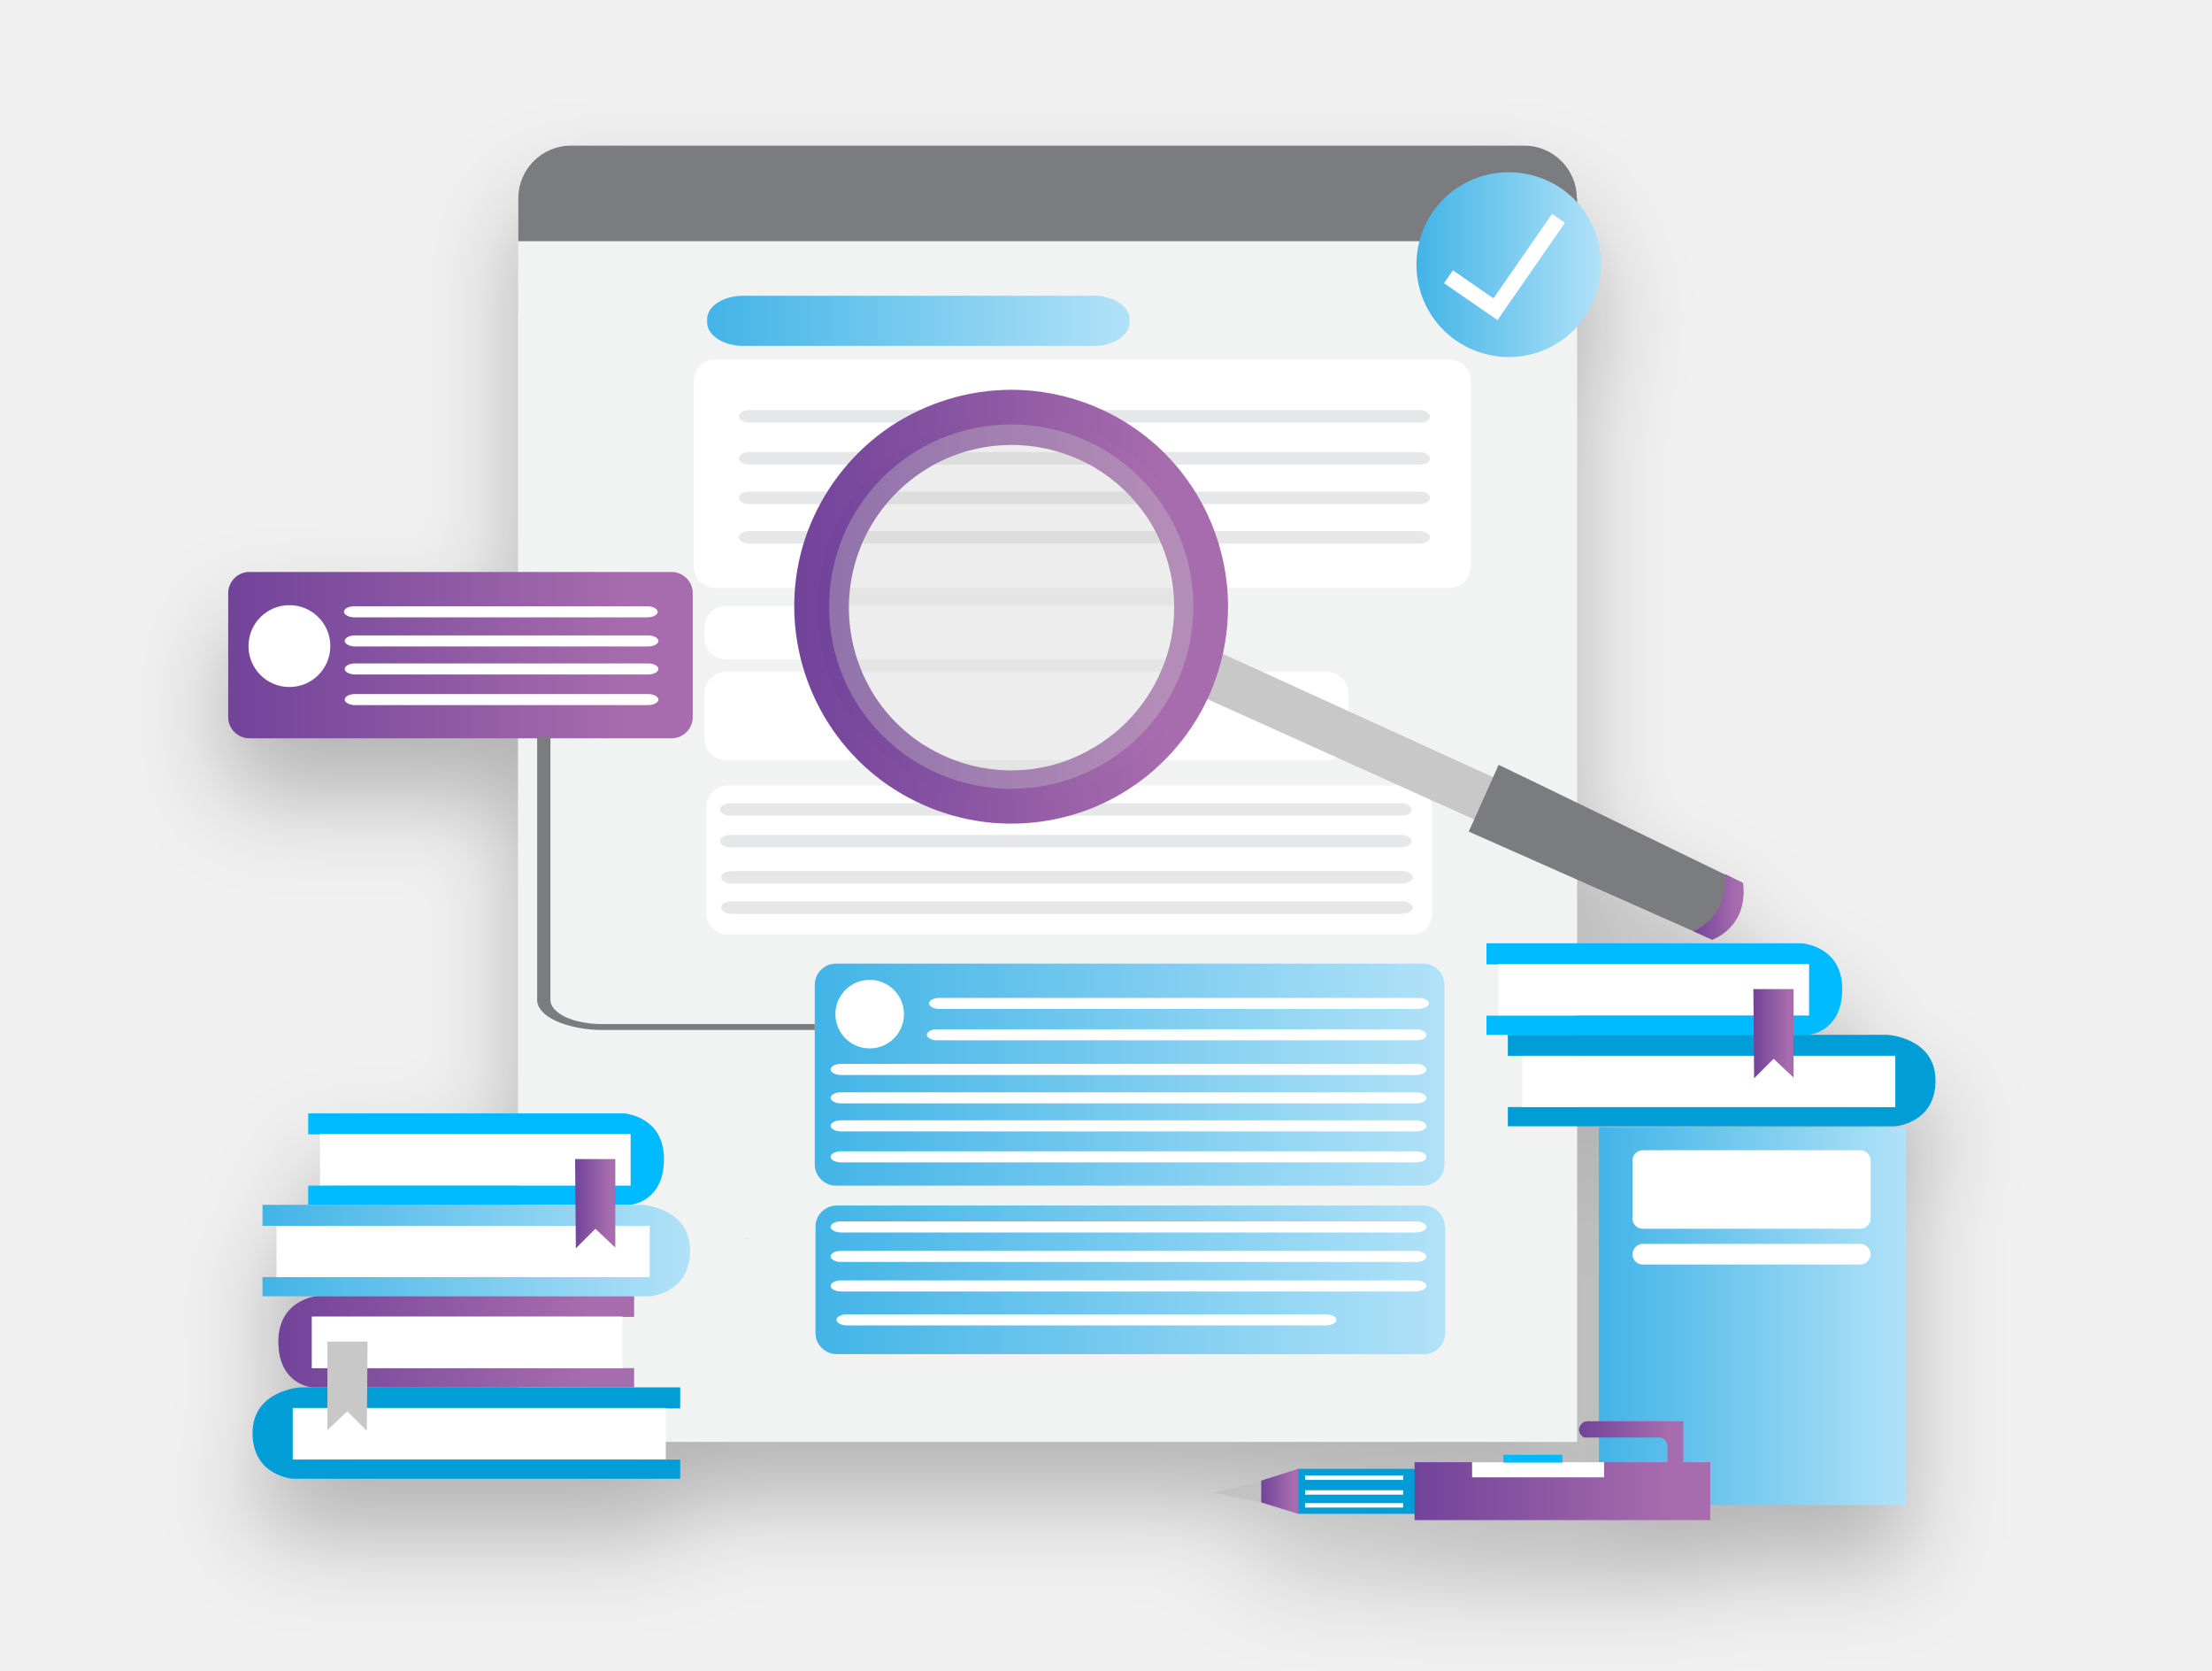
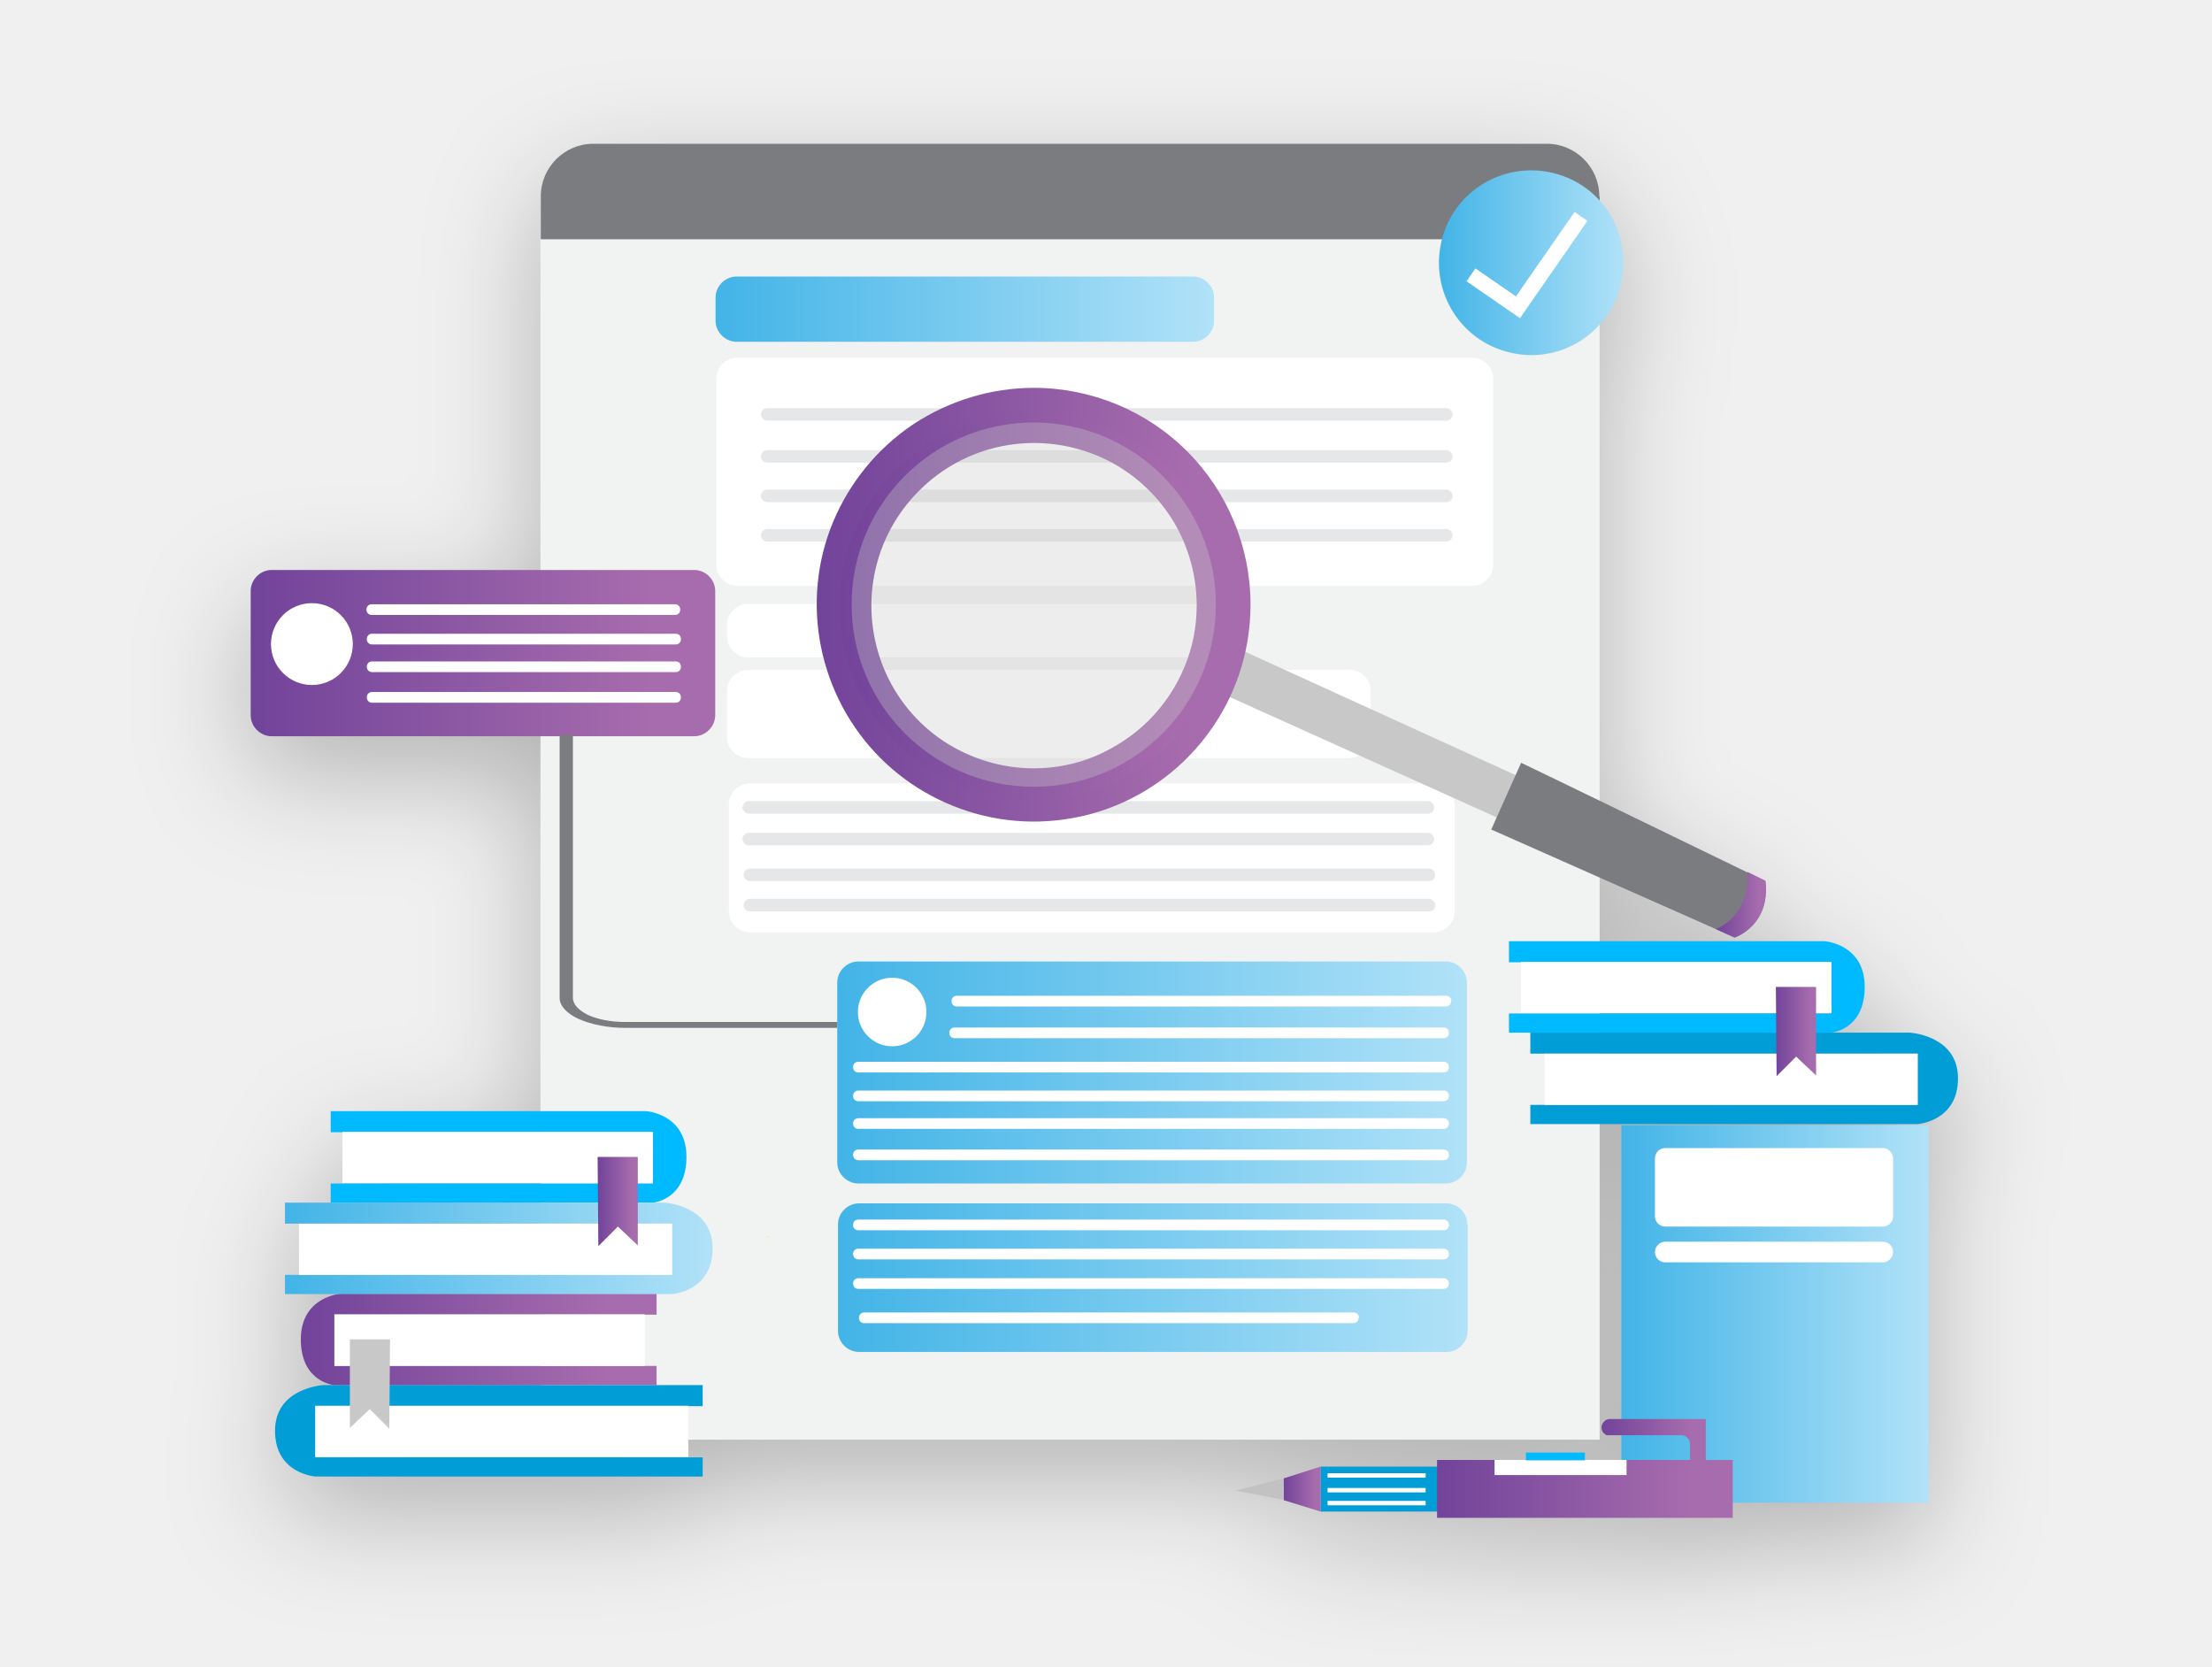
- <svg xmlns="http://www.w3.org/2000/svg" width="600" height="453" viewBox="0 0 600 453" fill="none">
+ <svg xmlns="http://www.w3.org/2000/svg" width="600" height="452" viewBox="0 0 600 452" fill="none">
  <g filter="url(#filter0_d)">
-     <path d="M427.7 53.7C427.7 45.9 421.3 39.5 413.5 39.5H154.8C147 39.5 140.6 45.9 140.6 53.7V84.5C140.6 92.3 147 98.7 154.8 98.7H413.6C421.4 98.7 427.8 92.3 427.8 84.5V53.7H427.7Z" fill="#7B7C7F" />
-     <path d="M427.8 65.4H140.5V391H427.8V65.4Z" fill="#F1F2F2" />
-     <path d="M398.9 103.2C398.9 100.1 396.3 97.5 393.2 97.5H193.9C190.8 97.5 188.2 100.1 188.2 103.2V153.7C188.2 156.8 190.8 159.4 193.9 159.4H393.2C396.3 159.4 398.9 156.8 398.9 153.7V103.2Z" fill="white" />
-     <path d="M388.4 218.7C388.4 215.6 385.8 213 382.7 213H197.3C194.2 213 191.6 215.6 191.6 218.7V247.7C191.6 250.8 194.2 253.4 197.3 253.4H382.8C385.9 253.4 388.5 250.8 388.5 247.7V218.7H388.4Z" fill="white" />
-     <path d="M187.9 160.8C187.9 157.7 185.3 155.1 182.2 155.1H67.6C64.5 155.1 61.9 157.7 61.9 160.8V194.5C61.9 197.6 64.5 200.2 67.6 200.2H182.2C185.3 200.2 187.9 197.6 187.9 194.5V160.8Z" fill="url(#paint0_linear)" />
-     <path d="M391.8 267C391.8 263.9 389.2 261.3 386.1 261.3H226.7C223.6 261.3 221 263.9 221 267V315.8C221 318.9 223.6 321.5 226.7 321.5H386.1C389.2 321.5 391.8 318.9 391.8 315.8V267Z" fill="url(#paint1_linear)" />
-     <path d="M391.9 332.6C391.9 329.5 389.3 326.9 386.2 326.9H226.9C223.8 326.9 221.2 329.5 221.2 332.6V361.5C221.2 364.6 223.8 367.2 226.9 367.2H386.3C389.4 367.2 392 364.6 392 361.5V332.6H391.9Z" fill="url(#paint2_linear)" />
-     <path d="M324.3 170C324.3 166.9 321.7 164.3 318.6 164.3H196.8C193.7 164.3 191.1 166.9 191.1 170V173.1C191.1 176.2 193.7 178.8 196.8 178.8H318.5C321.6 178.8 324.2 176.2 324.2 173.1V170H324.3Z" fill="white" />
-     <path d="M365.7 187.9C365.7 184.8 363.1 182.2 360 182.2H196.8C193.7 182.2 191.1 184.8 191.1 187.9V200.4C191.1 203.5 193.7 206.1 196.8 206.1H360C363.1 206.1 365.7 203.5 365.7 200.4V187.9Z" fill="white" />
-     <path d="M517 305.7H433.7V408.1H517V305.7Z" fill="url(#paint3_linear)" />
-     <path d="M221 279.3H163.5C158.8 279.3 154.3 278.4 150.9 276.9C147.6 275.4 145.7 273.3 145.7 271.2V199.8H149.3V271.2C149.3 272.9 150.8 274.5 153.4 275.8C156 277 159.6 277.7 163.4 277.7H221V279.3Z" fill="#7B7C7F" />
-     <path d="M296.6 80.2H201.6C196.2 80.2 191.8 83 191.8 86.6V87.4C191.8 90.9 196.2 93.8 201.6 93.8H296.6C302 93.8 306.4 91 306.4 87.4V86.6C306.4 83 302 80.2 296.6 80.2Z" fill="url(#paint4_linear)" />
-     <path d="M387.9 112.9C387.9 112 386.6 111.2 385.1 111.2H203.2C201.6 111.2 200.4 112 200.4 112.9C200.4 113.8 201.7 114.6 203.2 114.6H385.1C386.6 114.7 387.9 113.9 387.9 112.9Z" fill="#E6E7E8" />
-     <path d="M387.9 124.3C387.9 123.4 386.6 122.6 385.1 122.6H203.2C201.6 122.6 200.4 123.4 200.4 124.3C200.4 125.2 201.7 126 203.2 126H385.1C386.6 126 387.9 125.3 387.9 124.3Z" fill="#E6E7E8" />
-     <path d="M387.9 135C387.9 134.1 386.6 133.3 385.1 133.3H203.2C201.6 133.3 200.4 134.1 200.4 135C200.4 135.9 201.7 136.7 203.2 136.7H385.1C386.6 136.7 387.9 135.9 387.9 135Z" fill="#E6E7E8" />
-     <path d="M387.9 145.7C387.9 144.8 386.6 144 385.1 144H203.2C201.6 144 200.4 144.8 200.4 145.7C200.4 146.6 201.7 147.4 203.2 147.4H385.1C386.6 147.4 387.9 146.6 387.9 145.7Z" fill="#E6E7E8" />
-     <path d="M383.2 246.1C383.2 245.2 381.9 244.4 380.4 244.4H198.4C196.8 244.4 195.6 245.2 195.6 246.1C195.6 247 196.9 247.8 198.4 247.8H380.3C381.9 247.8 383.2 247 383.2 246.1Z" fill="#E6E7E8" />
-     <path d="M383.2 237.9C383.2 237 381.9 236.2 380.4 236.2H198.4C196.8 236.2 195.6 237 195.6 237.9C195.6 238.8 196.9 239.6 198.4 239.6H380.3C381.9 239.6 383.2 238.8 383.2 237.9Z" fill="#E6E7E8" />
-     <path d="M382.9 228.1C382.9 227.2 381.6 226.4 380.1 226.4H198.1C196.5 226.4 195.3 227.2 195.3 228.1C195.3 229 196.6 229.8 198.1 229.8H380C381.6 229.8 382.9 229 382.9 228.1Z" fill="#E6E7E8" />
-     <path d="M382.9 219.5C382.9 218.6 381.6 217.8 380.1 217.8H198.1C196.5 217.8 195.3 218.6 195.3 219.5C195.3 220.4 196.6 221.2 198.1 221.2H380C381.6 221.3 382.9 220.5 382.9 219.5Z" fill="#E6E7E8" />
-     <path d="M445.5 255.8H403.2V261.5H490.6V275.4H403.2V280.6H490.6C490.6 280.6 499.7 279.9 499.7 268.2C499.7 256.5 488.8 255.8 488.8 255.8H445.5Z" fill="#00BAFF" />
-     <path d="M490.7 261.4H406.5V275.3H490.7V261.4Z" fill="white" />
-     <path d="M459.8 280.6H409V286.3H514V300.2H409V305.4H514C514 305.4 525 304.7 525 293C525 281.3 511.9 280.6 511.9 280.6H459.8Z" fill="#009DD7" />
-     <path d="M514.1 286.3H412.9V300.2H514.1V286.3Z" fill="white" />
-     <path d="M475.6 268.2H486.5V292.2L481.1 287.1L475.8 292.4L475.6 268.2Z" fill="url(#paint5_linear)" />
-     <path d="M129.7 351.4H172V357.1H84.6V371H172V376.2H84.6C84.6 376.2 75.5 375.5 75.5 363.8C75.5 352.1 86.4 351.4 86.4 351.4H129.7Z" fill="url(#paint6_linear)" />
-     <path d="M84.6 357H168.8V371H84.6V357Z" fill="white" />
-     <path d="M133.7 376.2H184.5V381.9H79.5V395.8H184.5V401H79.5C79.5 401 68.5 400.3 68.5 388.6C68.5 376.9 81.6 376.2 81.6 376.2H133.7Z" fill="#009DD7" />
-     <path d="M79.4 381.8H180.6V395.7H79.4V381.8Z" fill="white" />
-     <path d="M99.7 363.8H88.8V387.8L94.2 382.7L99.5 388L99.7 363.8Z" fill="#C8C8C8" />
-     <path d="M125.9 301.9H83.6V307.6H171V321.5H83.6V326.7H171C171 326.7 180.1 326 180.1 314.3C180.1 302.6 169.2 301.9 169.2 301.9H125.9Z" fill="#00BAFF" />
-     <path d="M171.1 307.5H86.8V321.4H171V307.5H171.1Z" fill="white" />
-     <path d="M121.9 326.7H71.2V332.4H176.2V346.3H71.2V351.5H176.2C176.2 351.5 187.2 350.8 187.2 339.1C187.2 327.4 174.1 326.7 174.1 326.7H121.9Z" fill="url(#paint7_linear)" />
-     <path d="M176.2 332.4H75V346.3H176.2V332.4Z" fill="white" />
-     <path d="M156 314.3H166.9V338.3L161.5 333.2L156.2 338.5L156 314.3Z" fill="url(#paint8_linear)" />
-     <path d="M325.1 188.5L413.6 228.4L415 215.3L330.8 176.9L318.3 187.6L325.1 188.5Z" fill="#C8C8C8" />
-     <path d="M274.3 105.7C262.7 105.7 251.3 109.2 241.6 115.6C231.9 122.1 224.4 131.3 219.9 142C215.4 152.8 214.3 164.6 216.6 176C218.9 187.4 224.5 197.9 232.7 206.1C240.9 214.3 251.4 219.9 262.8 222.2C274.2 224.5 286.1 223.3 296.8 218.9C307.6 214.4 316.7 206.9 323.2 197.2C329.7 187.5 333.1 176.1 333.1 164.5C333.1 148.9 326.9 133.9 315.9 122.9C304.9 111.9 289.9 105.7 274.3 105.7ZM274.3 213.9C264.5 213.9 255 211 246.9 205.6C238.8 200.2 232.5 192.5 228.7 183.4C225 174.4 224 164.5 225.9 154.9C227.8 145.3 232.5 136.5 239.4 129.6C246.3 122.7 255.1 118 264.7 116.1C274.3 114.2 284.2 115.2 293.2 118.9C302.2 122.6 309.9 129 315.4 137.1C320.8 145.2 323.7 154.8 323.7 164.5C323.7 171 322.4 177.4 319.9 183.4C317.4 189.4 313.8 194.8 309.2 199.4C304.6 204 299.2 207.6 293.2 210.1C287.2 212.6 280.8 213.9 274.3 213.9Z" fill="url(#paint9_linear)" />
-     <path d="M274.3 112.3C263.9 112.3 253.7 115.4 245.1 121.2C236.5 127 229.7 135.2 225.7 144.8C221.7 154.4 220.7 165 222.7 175.2C224.7 185.4 229.7 194.8 237.1 202.1C244.5 209.5 253.8 214.5 264 216.5C274.2 218.5 284.8 217.5 294.4 213.5C304 209.5 312.2 202.8 318 194.1C323.8 185.5 326.9 175.3 326.9 164.9C326.9 151 321.4 137.6 311.5 127.7C301.6 117.8 288.2 112.3 274.3 112.3ZM274.3 208.9C265.6 208.9 257.1 206.3 249.8 201.5C242.6 196.7 236.9 189.8 233.6 181.7C230.3 173.6 229.4 164.8 231.1 156.2C232.8 147.6 237 139.8 243.2 133.6C249.4 127.4 257.2 123.2 265.8 121.5C274.4 119.8 283.2 120.7 291.3 124C299.4 127.3 306.2 133 311.1 140.2C315.9 147.4 318.5 156 318.5 164.7C318.5 170.5 317.4 176.2 315.1 181.6C312.9 186.9 309.6 191.8 305.5 195.9C301.4 200 296.5 203.2 291.2 205.5C285.8 207.8 280.1 208.9 274.3 208.9Z" fill="url(#paint10_linear)" />
-     <path opacity="0.34" d="M274.3 213.9C301.6 213.9 323.7 191.8 323.7 164.5C323.7 137.2 301.6 115.1 274.3 115.1C247 115.1 224.9 137.2 224.9 164.5C224.9 191.8 247 213.9 274.3 213.9Z" fill="#CBCBCB" />
-     <path d="M464.4 254.8L459.3 252.5L398.4 225.5L406.5 207.4L414.4 211.2L423.9 215.8L467.8 237.1L472.7 239.5C474.2 251.6 464.4 254.8 464.4 254.8Z" fill="#7B7C7F" />
-     <path d="M464.4 254.8L459.3 252.5C459.3 252.5 468.8 249.1 467.9 237L472.8 239.4C474.2 251.6 464.4 254.8 464.4 254.8Z" fill="url(#paint11_linear)" />
-     <path d="M202.3 335.8V336.1C202.3 335.9 202.3 335.8 202.3 335.8Z" stroke="#FFED00" stroke-width="0.25" stroke-miterlimit="10" />
-     <path d="M386.8 398.3H352.1V410.5H386.1L386.8 398.3Z" fill="#009DD7" />
-     <path d="M463.9 396.5H383.7V412.2H463.9V396.5Z" fill="url(#paint12_linear)" />
-     <path d="M430.4 389.8H450C450.6 389.8 451.2 390 451.6 390.5C452 390.9 452.3 391.5 452.3 392.1V396.6H456.6V385.4H430.6C430 385.4 429.4 385.6 429 386.1C428.6 386.5 428.3 387.1 428.3 387.7C428.3 388 428.4 388.3 428.5 388.6C428.6 388.9 428.8 389.1 429 389.3C429.2 389.5 429.5 389.7 429.7 389.8C429.8 389.8 430.1 389.8 430.4 389.8Z" fill="url(#paint13_linear)" />
-     <path d="M352.1 398.3L342.1 401.5V407.4L352.1 410.5V398.3Z" fill="url(#paint14_linear)" />
-     <path d="M342 401.5L329.1 404.8L342 407.3V401.5Z" fill="#C2C2C2" />
-     <path d="M380.7 400.1H354V401.3H380.6V400.1H380.7Z" fill="white" />
-     <path d="M380.7 404.1H354V405.3H380.6V404.1H380.7Z" fill="white" />
-     <path d="M380.7 407.6H354V408.8H380.6V407.6H380.7Z" fill="white" />
-     <path d="M435.1 396.5H399.3V400.6H435.1V396.5Z" fill="white" />
-     <path d="M423.8 394.5H407.8V396.6H423.8V394.5Z" fill="#00BAFF" />
-     <path d="M507.4 330.4C507.4 332 506.1 333.2 504.6 333.2H445.6C444 333.2 442.8 331.9 442.8 330.4V314.7C442.8 313.1 444.1 311.9 445.6 311.9H504.6C506.2 311.9 507.4 313.2 507.4 314.7V330.4Z" fill="white" />
-     <path d="M507.4 340.1C507.4 341.6 506.1 342.9 504.6 342.9H445.6C444 342.9 442.8 341.6 442.8 340.1C442.8 338.6 444.1 337.3 445.6 337.3H504.6C506.1 337.3 507.4 338.5 507.4 340.1Z" fill="white" />
-     <path d="M235.9 284.3C241.036 284.3 245.2 280.136 245.2 275C245.2 269.864 241.036 265.7 235.9 265.7C230.764 265.7 226.6 269.864 226.6 275C226.6 280.136 230.764 284.3 235.9 284.3Z" fill="white" />
-     <path d="M433.6 77.6C436.8 64.1 428.6 50.6 415.1 47.4C401.6 44.2 388.1 52.4 384.9 65.9C381.7 79.4 389.9 92.9 403.4 96.1C416.8 99.4 430.3 91.1 433.6 77.6Z" fill="url(#paint15_linear)" />
-     <path d="M406.2 86.8L391.7 76.8L394.1 73.3L405.1 80.9L421 58L424.5 60.4L406.2 86.8Z" fill="white" />
-     <path d="M178.4 165.9C178.4 165.1 177.1 164.4 175.6 164.4H96.1C94.5 164.4 93.3 165.1 93.3 165.9C93.3 166.7 94.6 167.4 96.1 167.4H175.6C177.2 167.4 178.4 166.7 178.4 165.9Z" fill="white" />
-     <path d="M387.6 272.1C387.6 271.3 386.3 270.6 384.8 270.6H254.8C253.2 270.6 252 271.3 252 272.1C252 272.9 253.3 273.6 254.8 273.6H384.7C386.3 273.5 387.6 272.9 387.6 272.1Z" fill="white" />
-     <path d="M386.9 280.6C386.9 279.8 385.6 279.1 384.1 279.1H254.2C252.6 279.1 251.4 279.8 251.4 280.6C251.4 281.4 252.7 282.1 254.2 282.1H384.1C385.7 282.1 386.9 281.5 386.9 280.6Z" fill="white" />
-     <path d="M362.5 357.9C362.5 357.1 361.2 356.4 359.7 356.4H229.7C228.1 356.4 226.9 357.1 226.9 357.9C226.9 358.7 228.2 359.4 229.7 359.4H359.6C361.2 359.4 362.5 358.7 362.5 357.9Z" fill="white" />
-     <path d="M386.9 290C386.9 289.2 385.6 288.5 384.1 288.5H228.1C226.5 288.5 225.3 289.2 225.3 290C225.3 290.8 226.6 291.5 228.1 291.5H384.1C385.7 291.5 386.9 290.8 386.9 290Z" fill="white" />
-     <path d="M386.9 297.7C386.9 296.9 385.6 296.2 384.1 296.2H228.1C226.5 296.2 225.3 296.9 225.3 297.7C225.3 298.5 226.6 299.2 228.1 299.2H384.1C385.7 299.2 386.9 298.6 386.9 297.7Z" fill="white" />
-     <path d="M386.9 305.3C386.9 304.5 385.6 303.8 384.1 303.8H228.1C226.5 303.8 225.3 304.5 225.3 305.3C225.3 306.1 226.6 306.8 228.1 306.8H384.1C385.7 306.8 386.9 306.1 386.9 305.3Z" fill="white" />
-     <path d="M386.9 313.7C386.9 312.9 385.6 312.2 384.1 312.2H228.1C226.5 312.2 225.3 312.9 225.3 313.7C225.3 314.5 226.6 315.2 228.1 315.2H384.1C385.7 315.2 386.9 314.6 386.9 313.7Z" fill="white" />
-     <path d="M386.9 332.7C386.9 331.9 385.6 331.2 384.1 331.2H228.1C226.5 331.2 225.3 331.9 225.3 332.7C225.3 333.5 226.6 334.2 228.1 334.2H384.1C385.7 334.2 386.9 333.5 386.9 332.7Z" fill="white" />
-     <path d="M386.9 340.7C386.9 339.9 385.6 339.2 384.1 339.2H228.1C226.5 339.2 225.3 339.9 225.3 340.7C225.3 341.5 226.6 342.2 228.1 342.2H384.1C385.7 342.2 386.9 341.5 386.9 340.7Z" fill="white" />
-     <path d="M386.9 348.7C386.9 347.9 385.6 347.2 384.1 347.2H228.1C226.5 347.2 225.3 347.9 225.3 348.7C225.3 349.5 226.6 350.2 228.1 350.2H384.1C385.7 350.1 386.9 349.5 386.9 348.7Z" fill="white" />
-     <path d="M178.6 173.8C178.6 173 177.3 172.3 175.8 172.3H96.3C94.7 172.3 93.5 173 93.5 173.8C93.5 174.6 94.8 175.3 96.3 175.3H175.8C177.3 175.3 178.6 174.6 178.6 173.8Z" fill="white" />
-     <path d="M178.6 181.4C178.6 180.6 177.3 179.9 175.8 179.9H96.3C94.7 179.9 93.5 180.6 93.5 181.4C93.5 182.2 94.8 182.9 96.3 182.9H175.8C177.3 182.9 178.6 182.2 178.6 181.4Z" fill="white" />
-     <path d="M178.6 189.7C178.6 188.9 177.3 188.2 175.8 188.2H96.3C94.7 188.2 93.5 188.9 93.5 189.7C93.5 190.5 94.8 191.2 96.3 191.2H175.8C177.3 191.2 178.6 190.5 178.6 189.7Z" fill="white" />
-     <path d="M78.5 186.3C84.63 186.3 89.6 181.33 89.6 175.2C89.6 169.07 84.63 164.1 78.5 164.1C72.37 164.1 67.4 169.07 67.4 175.2C67.4 181.33 72.37 186.3 78.5 186.3Z" fill="white" />
+     <path d="M433.8 53.2C433.8 45.4 427.4 39 419.6 39H160.9C153.1 39 146.7 45.4 146.7 53.2V84C146.7 91.8 153.1 98.2 160.9 98.2H419.7C427.5 98.2 433.9 91.8 433.9 84V53.2H433.8Z" fill="#7B7C7F" />
+     <path d="M433.9 64.9H146.6V390.5H433.9V64.9Z" fill="#F1F2F2" />
+     <path d="M405 102.7C405 99.6 402.4 97 399.3 97H200C196.9 97 194.3 99.6 194.3 102.7V153.2C194.3 156.3 196.9 158.9 200 158.9H399.3C402.4 158.9 405 156.3 405 153.2V102.7V102.7Z" fill="white" />
+     <path d="M329.3 80.7C329.3 77.6 326.7 75 323.6 75H199.8C196.7 75 194.1 77.6 194.1 80.7V87C194.1 90.1 196.7 92.7 199.8 92.7H323.6C326.7 92.7 329.3 90.1 329.3 87V80.7Z" fill="url(#paint0_linear)" />
+     <path d="M394.5 218.2C394.5 215.1 391.9 212.5 388.8 212.5H203.4C200.3 212.5 197.7 215.1 197.7 218.2V247.2C197.7 250.3 200.3 252.9 203.4 252.9H388.9C392 252.9 394.6 250.3 394.6 247.2V218.2H394.5Z" fill="white" />
+     <path d="M194 160.3C194 157.2 191.4 154.6 188.3 154.6H73.7C70.6 154.6 68 157.2 68 160.3V194C68 197.1 70.6 199.7 73.7 199.7H188.3C191.4 199.7 194 197.1 194 194V160.3V160.3Z" fill="url(#paint1_linear)" />
+     <path d="M397.9 266.5C397.9 263.4 395.3 260.8 392.2 260.8H232.8C229.7 260.8 227.1 263.4 227.1 266.5V315.3C227.1 318.4 229.7 321 232.8 321H392.2C395.3 321 397.9 318.4 397.9 315.3V266.5Z" fill="url(#paint2_linear)" />
+     <path d="M398 332.1C398 329 395.4 326.4 392.3 326.4H233C229.9 326.4 227.3 329 227.3 332.1V361C227.3 364.1 229.9 366.7 233 366.7H392.4C395.5 366.7 398.1 364.1 398.1 361V332.1H398Z" fill="url(#paint3_linear)" />
+     <path d="M330.4 169.5C330.4 166.4 327.8 163.8 324.7 163.8H202.9C199.8 163.8 197.2 166.4 197.2 169.5V172.6C197.2 175.7 199.8 178.3 202.9 178.3H324.6C327.7 178.3 330.3 175.7 330.3 172.6V169.5H330.4Z" fill="white" />
+     <path d="M371.8 187.4C371.8 184.3 369.2 181.7 366.1 181.7H202.9C199.8 181.7 197.2 184.3 197.2 187.4V199.9C197.2 203 199.8 205.6 202.9 205.6H366.1C369.2 205.6 371.8 203 371.8 199.9V187.4Z" fill="white" />
+     <path d="M523.1 305.2H439.8V407.6H523.1V305.2Z" fill="url(#paint4_linear)" />
+     <path d="M227.1 278.8H169.6C164.9 278.8 160.4 277.9 157 276.4C153.7 274.9 151.8 272.8 151.8 270.7V199.3H155.4V270.7C155.4 272.4 156.9 274 159.5 275.3C162.1 276.5 165.7 277.2 169.5 277.2H227.1V278.8Z" fill="#7B7C7F" />
+     <path d="M394 112.4C394 111.5 393.2 110.7 392.3 110.7H208.1C207.2 110.7 206.4 111.5 206.4 112.4C206.4 113.3 207.2 114.1 208.1 114.1H392.3C393.2 114.2 394 113.4 394 112.4Z" fill="#E6E7E8" />
+     <path d="M394 123.8C394 122.9 393.2 122.1 392.3 122.1H208.1C207.2 122.1 206.4 122.9 206.4 123.8C206.4 124.7 207.2 125.5 208.1 125.5H392.3C393.2 125.5 394 124.8 394 123.8Z" fill="#E6E7E8" />
+     <path d="M394 134.5C394 133.6 393.2 132.8 392.3 132.8H208.1C207.2 132.8 206.4 133.6 206.4 134.5C206.4 135.4 207.2 136.2 208.1 136.2H392.3C393.2 136.2 394 135.5 394 134.5Z" fill="#E6E7E8" />
+     <path d="M394 145.2C394 144.3 393.2 143.5 392.3 143.5H208.1C207.2 143.5 206.4 144.3 206.4 145.2C206.4 146.1 207.2 146.9 208.1 146.9H392.3C393.2 146.9 394 146.1 394 145.2Z" fill="#E6E7E8" />
+     <path d="M389.3 245.5C389.3 244.6 388.5 243.8 387.6 243.8H203.4C202.5 243.8 201.7 244.6 201.7 245.5C201.7 246.4 202.5 247.2 203.4 247.2H387.6C388.5 247.3 389.3 246.5 389.3 245.5Z" fill="#E6E7E8" />
+     <path d="M389.3 237.3C389.3 236.4 388.5 235.6 387.6 235.6H203.4C202.5 235.6 201.7 236.4 201.7 237.3C201.7 238.2 202.5 239 203.4 239H387.6C388.5 239.1 389.3 238.3 389.3 237.3Z" fill="#E6E7E8" />
+     <path d="M389 227.6C389 226.7 388.2 225.9 387.3 225.9H203.1C202.2 225.9 201.4 226.7 201.4 227.6C201.4 228.5 202.2 229.3 203.1 229.3H387.3C388.2 229.3 389 228.5 389 227.6Z" fill="#E6E7E8" />
+     <path d="M389 219C389 218.1 388.2 217.3 387.3 217.3H203.1C202.2 217.3 201.4 218.1 201.4 219C201.4 219.9 202.2 220.7 203.1 220.7H387.3C388.2 220.8 389 220 389 219Z" fill="#E6E7E8" />
+     <path d="M451.6 255.3H409.3V261H496.7V274.9H409.3V280.1H496.7C496.7 280.1 505.8 279.4 505.8 267.7C505.8 256 494.9 255.3 494.9 255.3H451.6Z" fill="#00BAFF" />
+     <path d="M496.8 260.9H412.6V274.8H496.8V260.9Z" fill="white" />
+     <path d="M465.9 280.1H415.1V285.8H520.1V299.7H415.1V304.9H520.1C520.1 304.9 531.1 304.2 531.1 292.5C531.1 280.8 518 280.1 518 280.1H465.9Z" fill="#009DD7" />
+     <path d="M520.2 285.8H419V299.7H520.2V285.8Z" fill="white" />
+     <path d="M481.7 267.7H492.6V291.7L487.2 286.6L481.9 291.9L481.7 267.7Z" fill="url(#paint5_linear)" />
+     <path d="M135.8 350.9H178.1V356.6H90.7V370.5H178.1V375.7H90.7C90.7 375.7 81.6 375 81.6 363.3C81.6 351.6 92.5 350.9 92.5 350.9H135.8Z" fill="url(#paint6_linear)" />
+     <path d="M90.7 356.5H174.9V370.5H90.7V356.5Z" fill="white" />
+     <path d="M139.8 375.7H190.6V381.4H85.6V395.3H190.6V400.5H85.6C85.6 400.5 74.6 399.8 74.6 388.1C74.6 376.4 87.7 375.7 87.7 375.7H139.8Z" fill="#009DD7" />
+     <path d="M85.5 381.3H186.7V395.2H85.5V381.3Z" fill="white" />
+     <path d="M105.8 363.3H94.9V387.3L100.3 382.2L105.6 387.5L105.8 363.3Z" fill="#C8C8C8" />
+     <path d="M132 301.4H89.7V307.1H177.1V321H89.7V326.2H177.1C177.1 326.2 186.2 325.5 186.2 313.8C186.2 302.1 175.3 301.4 175.3 301.4H132Z" fill="#00BAFF" />
+     <path d="M177.2 307H92.9V320.9H177.1V307H177.2Z" fill="white" />
+     <path d="M128 326.2H77.3V331.9H182.3V345.8H77.3V351H182.3C182.3 351 193.3 350.3 193.3 338.6C193.3 326.9 180.2 326.2 180.2 326.2H128Z" fill="url(#paint7_linear)" />
+     <path d="M182.3 331.9H81.1V345.8H182.3V331.9Z" fill="white" />
+     <path d="M162.1 313.8H173V337.8L167.6 332.7L162.3 338L162.1 313.8Z" fill="url(#paint8_linear)" />
+     <path d="M331.2 188L419.7 227.9L421.1 214.8L336.9 176.4L324.4 187.1L331.2 188Z" fill="#C8C8C8" />
+     <path d="M280.4 105.2C268.8 105.2 257.4 108.7 247.7 115.1C238 121.6 230.5 130.8 226 141.5C221.5 152.3 220.4 164.1 222.7 175.5C225 186.9 230.6 197.4 238.8 205.6C247 213.8 257.5 219.4 268.9 221.7C280.3 224 292.2 222.8 302.9 218.4C313.7 213.9 322.8 206.4 329.3 196.7C335.8 187 339.2 175.6 339.2 164C339.2 148.4 333 133.4 322 122.4C311 111.4 296 105.2 280.4 105.2ZM280.4 213.4C270.6 213.4 261.1 210.5 253 205.1C244.9 199.7 238.6 192 234.8 182.9C231.1 173.9 230.1 164 232 154.4C233.9 144.8 238.6 136 245.5 129.1C252.4 122.2 261.2 117.5 270.8 115.6C280.4 113.7 290.3 114.7 299.3 118.4C308.3 122.1 316 128.5 321.5 136.6C326.9 144.7 329.8 154.3 329.8 164C329.8 170.5 328.5 176.9 326 182.9C323.5 188.9 319.9 194.3 315.3 198.9C310.7 203.5 305.3 207.1 299.3 209.6C293.3 212.1 286.9 213.4 280.4 213.4Z" fill="url(#paint9_linear)" />
+     <path d="M280.4 111.8C270 111.8 259.8 114.9 251.2 120.7C242.6 126.5 235.8 134.7 231.8 144.3C227.8 153.9 226.8 164.5 228.8 174.7C230.8 184.9 235.8 194.3 243.2 201.6C250.6 209 259.9 214 270.1 216C280.3 218 290.9 217 300.5 213C310.1 209 318.3 202.3 324.1 193.6C329.9 185 333 174.8 333 164.4C333 150.5 327.5 137.1 317.6 127.2C307.7 117.3 294.3 111.8 280.4 111.8ZM280.4 208.4C271.7 208.4 263.2 205.8 255.9 201C248.7 196.2 243 189.3 239.7 181.2C236.4 173.1 235.5 164.3 237.2 155.7C238.9 147.1 243.1 139.3 249.3 133.1C255.5 126.9 263.3 122.7 271.9 121C280.5 119.3 289.3 120.2 297.4 123.5C305.5 126.8 312.3 132.5 317.2 139.7C322 146.9 324.6 155.5 324.6 164.2C324.6 170 323.5 175.7 321.2 181.1C319 186.4 315.7 191.3 311.6 195.4C307.5 199.5 302.6 202.7 297.3 205C291.9 207.3 286.2 208.4 280.4 208.4Z" fill="url(#paint10_linear)" />
+     <path opacity="0.34" d="M280.4 213.4C307.7 213.4 329.8 191.3 329.8 164C329.8 136.7 307.7 114.6 280.4 114.6C253.1 114.6 231 136.7 231 164C231 191.3 253.1 213.4 280.4 213.4Z" fill="#CBCBCB" />
+     <path d="M470.5 254.3L465.4 252L404.5 225L412.6 206.9L420.5 210.7L430 215.3L473.9 236.6L478.8 239C480.3 251.1 470.5 254.3 470.5 254.3Z" fill="#7B7C7F" />
+     <path d="M470.5 254.3L465.4 252C465.4 252 474.9 248.6 474 236.5L478.9 238.9C480.3 251.1 470.5 254.3 470.5 254.3Z" fill="url(#paint11_linear)" />
+     <path d="M208.4 335.3V335.6C208.4 335.4 208.4 335.3 208.4 335.3Z" stroke="#FFED00" stroke-width="0.25" stroke-miterlimit="10" />
+     <path d="M392.9 397.8H358.2V410H392.2L392.9 397.8Z" fill="#009DD7" />
+     <path d="M470 396H389.8V411.7H470V396Z" fill="url(#paint12_linear)" />
+     <path d="M436.5 389.3H456.1C456.7 389.3 457.3 389.5 457.7 390C458.1 390.4 458.4 391 458.4 391.6V396.1H462.7V384.9H436.7C436.1 384.9 435.5 385.1 435.1 385.6C434.7 386 434.4 386.6 434.4 387.2C434.4 387.5 434.5 387.8 434.6 388.1C434.7 388.4 434.9 388.6 435.1 388.8C435.3 389 435.6 389.2 435.8 389.3C435.9 389.3 436.2 389.3 436.5 389.3Z" fill="url(#paint13_linear)" />
+     <path d="M358.2 397.8L348.2 401V406.9L358.2 410V397.8Z" fill="url(#paint14_linear)" />
+     <path d="M348.1 401L335.2 404.3L348.1 406.8V401Z" fill="#C2C2C2" />
+     <path d="M386.8 399.6H360.1V400.8H386.7V399.6H386.8Z" fill="white" />
+     <path d="M386.8 403.6H360.1V404.8H386.7V403.6H386.8Z" fill="white" />
+     <path d="M386.8 407.1H360.1V408.3H386.7V407.1H386.8Z" fill="white" />
+     <path d="M441.2 396H405.4V400.1H441.2V396Z" fill="white" />
+     <path d="M429.9 394H413.9V396.1H429.9V394Z" fill="#00BAFF" />
+     <path d="M513.5 329.9C513.5 331.5 512.2 332.7 510.7 332.7H451.7C450.1 332.7 448.9 331.4 448.9 329.9V314.2C448.9 312.6 450.2 311.4 451.7 311.4H510.7C512.3 311.4 513.5 312.7 513.5 314.2V329.9Z" fill="white" />
+     <path d="M513.5 339.6C513.5 341.1 512.2 342.4 510.7 342.4H451.7C450.1 342.4 448.9 341.1 448.9 339.6C448.9 338.1 450.2 336.8 451.7 336.8H510.7C512.2 336.8 513.5 338 513.5 339.6Z" fill="white" />
+     <path d="M242 283.8C247.136 283.8 251.3 279.636 251.3 274.5C251.3 269.364 247.136 265.2 242 265.2C236.864 265.2 232.7 269.364 232.7 274.5C232.7 279.636 236.864 283.8 242 283.8Z" fill="white" />
+     <path d="M439.7 77.1C442.9 63.6 434.7 50.1 421.2 46.9C407.7 43.7 394.2 51.9 391 65.4C387.8 78.9 396 92.4 409.5 95.6C422.9 98.9 436.4 90.6 439.7 77.1Z" fill="url(#paint15_linear)" />
+     <path d="M412.3 86.3L397.8 76.3L400.2 72.8L411.2 80.4L427.1 57.5L430.6 59.9L412.3 86.3Z" fill="white" />
+     <path d="M184.5 165.3C184.5 164.5 183.9 163.9 183.1 163.9H100.8C100 163.9 99.4 164.5 99.4 165.3V165.4C99.4 166.2 100 166.8 100.8 166.8H183.1C183.9 166.8 184.5 166.2 184.5 165.4V165.3Z" fill="white" />
+     <path d="M393.7 271.5C393.7 270.7 393.1 270.1 392.3 270.1H259.5C258.7 270.1 258.1 270.7 258.1 271.5V271.6C258.1 272.4 258.7 273 259.5 273H392.2C393 273 393.6 272.4 393.6 271.6V271.5H393.7Z" fill="white" />
+     <path d="M393 280.1C393 279.3 392.4 278.7 391.6 278.7H258.9C258.1 278.7 257.5 279.3 257.5 280.1V280.2C257.5 281 258.1 281.6 258.9 281.6H391.6C392.4 281.6 393 281 393 280.2V280.1Z" fill="white" />
+     <path d="M368.6 357.4C368.6 356.6 368 356 367.2 356H234.4C233.6 356 233 356.6 233 357.4V357.5C233 358.3 233.6 358.9 234.4 358.9H367.1C367.9 358.9 368.5 358.3 368.5 357.5V357.4H368.6Z" fill="white" />
+     <path d="M393 289.4C393 288.6 392.4 288 391.6 288H232.8C232 288 231.4 288.6 231.4 289.4V289.5C231.4 290.3 232 290.9 232.8 290.9H391.6C392.4 290.9 393 290.3 393 289.5V289.4Z" fill="white" />
+     <path d="M393 297.2C393 296.4 392.4 295.8 391.6 295.8H232.8C232 295.8 231.4 296.4 231.4 297.2V297.3C231.4 298.1 232 298.7 232.8 298.7H391.6C392.4 298.7 393 298.1 393 297.3V297.2Z" fill="white" />
+     <path d="M393 304.7C393 303.9 392.4 303.3 391.6 303.3H232.8C232 303.3 231.4 303.9 231.4 304.7V304.8C231.4 305.6 232 306.2 232.8 306.2H391.6C392.4 306.2 393 305.6 393 304.8V304.7Z" fill="white" />
+     <path d="M393 313.2C393 312.4 392.4 311.8 391.6 311.8H232.8C232 311.8 231.4 312.4 231.4 313.2V313.3C231.4 314.1 232 314.7 232.8 314.7H391.6C392.4 314.7 393 314.1 393 313.3V313.2Z" fill="white" />
+     <path d="M393 332.2C393 331.4 392.4 330.8 391.6 330.8H232.8C232 330.8 231.4 331.4 231.4 332.2V332.3C231.4 333.1 232 333.7 232.8 333.7H391.6C392.4 333.7 393 333.1 393 332.3V332.2Z" fill="white" />
+     <path d="M393 340.1C393 339.3 392.4 338.7 391.6 338.7H232.8C232 338.7 231.4 339.3 231.4 340.1V340.2C231.4 341 232 341.6 232.8 341.6H391.6C392.4 341.6 393 341 393 340.2V340.1Z" fill="white" />
+     <path d="M393 348.1C393 347.3 392.4 346.7 391.6 346.7H232.8C232 346.7 231.4 347.3 231.4 348.1V348.2C231.4 349 232 349.6 232.8 349.6H391.6C392.4 349.6 393 349 393 348.2V348.1Z" fill="white" />
+     <path d="M184.7 173.3C184.7 172.5 184.1 171.9 183.3 171.9H100.9C100.1 171.9 99.5 172.5 99.5 173.3V173.4C99.5 174.2 100.1 174.8 100.9 174.8H183.3C184.1 174.8 184.7 174.2 184.7 173.4V173.3Z" fill="white" />
+     <path d="M184.7 180.8C184.7 180 184.1 179.4 183.3 179.4H100.9C100.1 179.4 99.5 180 99.5 180.8V180.9C99.5 181.7 100.1 182.3 100.9 182.3H183.3C184.1 182.3 184.7 181.7 184.7 180.9V180.8Z" fill="white" />
+     <path d="M184.7 189.1C184.7 188.3 184.1 187.7 183.3 187.7H100.9C100.1 187.7 99.5 188.3 99.5 189.1V189.2C99.5 190 100.1 190.6 100.9 190.6H183.3C184.1 190.6 184.7 190 184.7 189.2V189.1Z" fill="white" />
+     <path d="M84.6 185.8C90.73 185.8 95.7 180.83 95.7 174.7C95.7 168.57 90.73 163.6 84.6 163.6C78.47 163.6 73.5 168.57 73.5 174.7C73.5 180.83 78.47 185.8 84.6 185.8Z" fill="white" />
  </g>
  <defs>
-     <filter id="filter0_d" x="-25" y="-10" width="650" height="500" filterUnits="userSpaceOnUse" color-interpolation-filters="sRGB">
+     <filter id="filter0_d" x="-30" y="-20" width="660" height="510" filterUnits="userSpaceOnUse" color-interpolation-filters="sRGB">
      <feFlood flood-opacity="0" result="BackgroundImageFix" />
      <feColorMatrix in="SourceAlpha" type="matrix" values="0 0 0 0 0 0 0 0 0 0 0 0 0 0 0 0 0 0 127 0" result="hardAlpha" />
-       <feOffset dy="15" />
-       <feGaussianBlur stdDeviation="12.5" />
+       <feOffset dy="10" />
+       <feGaussianBlur stdDeviation="15" />
      <feColorMatrix type="matrix" values="0 0 0 0 0 0 0 0 0 0 0 0 0 0 0 0 0 0 0.25 0" />
      <feBlend mode="normal" in2="BackgroundImageFix" result="effect1_dropShadow" />
      <feBlend mode="normal" in="SourceGraphic" in2="effect1_dropShadow" result="shape" />
    </filter>
-     <linearGradient id="paint0_linear" x1="61.967" y1="177.638" x2="187.912" y2="177.638" gradientUnits="userSpaceOnUse">
+     <linearGradient id="paint0_linear" x1="194.155" y1="83.861" x2="329.33" y2="83.861" gradientUnits="userSpaceOnUse">
+       <stop stop-color="#42B4E7" />
+       <stop offset="1" stop-color="#B1E2F8" />
+     </linearGradient>
+     <linearGradient id="paint1_linear" x1="68.067" y1="177.138" x2="194.012" y2="177.138" gradientUnits="userSpaceOnUse">
      <stop stop-color="#71439A" />
      <stop offset="0.867" stop-color="#A76CAD" />
    </linearGradient>
-     <linearGradient id="paint1_linear" x1="221.066" y1="291.435" x2="391.823" y2="291.435" gradientUnits="userSpaceOnUse">
+     <linearGradient id="paint2_linear" x1="227.166" y1="290.935" x2="397.924" y2="290.935" gradientUnits="userSpaceOnUse">
      <stop stop-color="#42B4E7" />
      <stop offset="1" stop-color="#B1E2F8" />
    </linearGradient>
-     <linearGradient id="paint2_linear" x1="221.186" y1="347.087" x2="391.943" y2="347.087" gradientUnits="userSpaceOnUse">
+     <linearGradient id="paint3_linear" x1="227.286" y1="346.587" x2="398.043" y2="346.587" gradientUnits="userSpaceOnUse">
      <stop stop-color="#42B4E7" />
      <stop offset="1" stop-color="#B1E2F8" />
    </linearGradient>
-     <linearGradient id="paint3_linear" x1="433.658" y1="356.917" x2="516.948" y2="356.917" gradientUnits="userSpaceOnUse">
+     <linearGradient id="paint4_linear" x1="439.758" y1="356.417" x2="523.048" y2="356.417" gradientUnits="userSpaceOnUse">
      <stop stop-color="#42B4E7" />
      <stop offset="1" stop-color="#B1E2F8" />
    </linearGradient>
-     <linearGradient id="paint4_linear" x1="191.798" y1="86.936" x2="306.448" y2="86.936" gradientUnits="userSpaceOnUse">
+     <linearGradient id="paint5_linear" x1="481.68" y1="279.808" x2="492.57" y2="279.808" gradientUnits="userSpaceOnUse">
+       <stop stop-color="#71439A" />
+       <stop offset="0.867" stop-color="#A76CAD" />
+     </linearGradient>
+     <linearGradient id="paint6_linear" x1="81.511" y1="363.271" x2="178.069" y2="363.271" gradientUnits="userSpaceOnUse">
+       <stop stop-color="#71439A" />
+       <stop offset="0.867" stop-color="#A76CAD" />
+     </linearGradient>
+     <linearGradient id="paint7_linear" x1="77.257" y1="338.623" x2="193.273" y2="338.623" gradientUnits="userSpaceOnUse">
      <stop stop-color="#42B4E7" />
      <stop offset="1" stop-color="#B1E2F8" />
    </linearGradient>
-     <linearGradient id="paint5_linear" x1="475.579" y1="280.308" x2="486.469" y2="280.308" gradientUnits="userSpaceOnUse">
+     <linearGradient id="paint8_linear" x1="162.057" y1="325.898" x2="172.947" y2="325.898" gradientUnits="userSpaceOnUse">
      <stop stop-color="#71439A" />
      <stop offset="0.867" stop-color="#A76CAD" />
    </linearGradient>
-     <linearGradient id="paint6_linear" x1="75.411" y1="363.771" x2="171.968" y2="363.771" gradientUnits="userSpaceOnUse">
+     <linearGradient id="paint9_linear" x1="221.53" y1="164.047" x2="339.258" y2="164.047" gradientUnits="userSpaceOnUse">
      <stop stop-color="#71439A" />
      <stop offset="0.867" stop-color="#A76CAD" />
    </linearGradient>
-     <linearGradient id="paint7_linear" x1="71.157" y1="339.123" x2="187.172" y2="339.123" gradientUnits="userSpaceOnUse">
-       <stop stop-color="#42B4E7" />
-       <stop offset="1" stop-color="#B1E2F8" />
-     </linearGradient>
-     <linearGradient id="paint8_linear" x1="155.957" y1="326.398" x2="166.847" y2="326.398" gradientUnits="userSpaceOnUse">
+     <linearGradient id="paint10_linear" x1="227.838" y1="164.36" x2="332.95" y2="164.36" gradientUnits="userSpaceOnUse">
      <stop stop-color="#71439A" />
      <stop offset="0.867" stop-color="#A76CAD" />
    </linearGradient>
-     <linearGradient id="paint9_linear" x1="215.43" y1="164.547" x2="333.158" y2="164.547" gradientUnits="userSpaceOnUse">
+     <linearGradient id="paint11_linear" x1="465.396" y1="245.403" x2="478.981" y2="245.403" gradientUnits="userSpaceOnUse">
      <stop stop-color="#71439A" />
      <stop offset="0.867" stop-color="#A76CAD" />
    </linearGradient>
-     <linearGradient id="paint10_linear" x1="221.738" y1="164.86" x2="326.85" y2="164.86" gradientUnits="userSpaceOnUse">
+     <linearGradient id="paint12_linear" x1="389.81" y1="403.882" x2="469.961" y2="403.882" gradientUnits="userSpaceOnUse">
      <stop stop-color="#71439A" />
      <stop offset="0.867" stop-color="#A76CAD" />
    </linearGradient>
-     <linearGradient id="paint11_linear" x1="459.296" y1="245.903" x2="472.881" y2="245.903" gradientUnits="userSpaceOnUse">
+     <linearGradient id="paint13_linear" x1="434.241" y1="390.452" x2="462.507" y2="390.452" gradientUnits="userSpaceOnUse">
      <stop stop-color="#71439A" />
      <stop offset="0.867" stop-color="#A76CAD" />
    </linearGradient>
-     <linearGradient id="paint12_linear" x1="383.71" y1="404.382" x2="463.86" y2="404.382" gradientUnits="userSpaceOnUse">
+     <linearGradient id="paint14_linear" x1="348.139" y1="403.882" x2="358.157" y2="403.882" gradientUnits="userSpaceOnUse">
      <stop stop-color="#71439A" />
      <stop offset="0.867" stop-color="#A76CAD" />
    </linearGradient>
-     <linearGradient id="paint13_linear" x1="428.141" y1="390.952" x2="456.407" y2="390.952" gradientUnits="userSpaceOnUse">
-       <stop stop-color="#71439A" />
-       <stop offset="0.867" stop-color="#A76CAD" />
-     </linearGradient>
-     <linearGradient id="paint14_linear" x1="342.039" y1="404.382" x2="352.057" y2="404.382" gradientUnits="userSpaceOnUse">
-       <stop stop-color="#71439A" />
-       <stop offset="0.867" stop-color="#A76CAD" />
-     </linearGradient>
-     <linearGradient id="paint15_linear" x1="384.126" y1="71.782" x2="434.276" y2="71.782" gradientUnits="userSpaceOnUse">
+     <linearGradient id="paint15_linear" x1="390.227" y1="71.282" x2="440.376" y2="71.282" gradientUnits="userSpaceOnUse">
      <stop stop-color="#42B4E7" />
      <stop offset="1" stop-color="#B1E2F8" />
    </linearGradient>
  </defs>
</svg>
